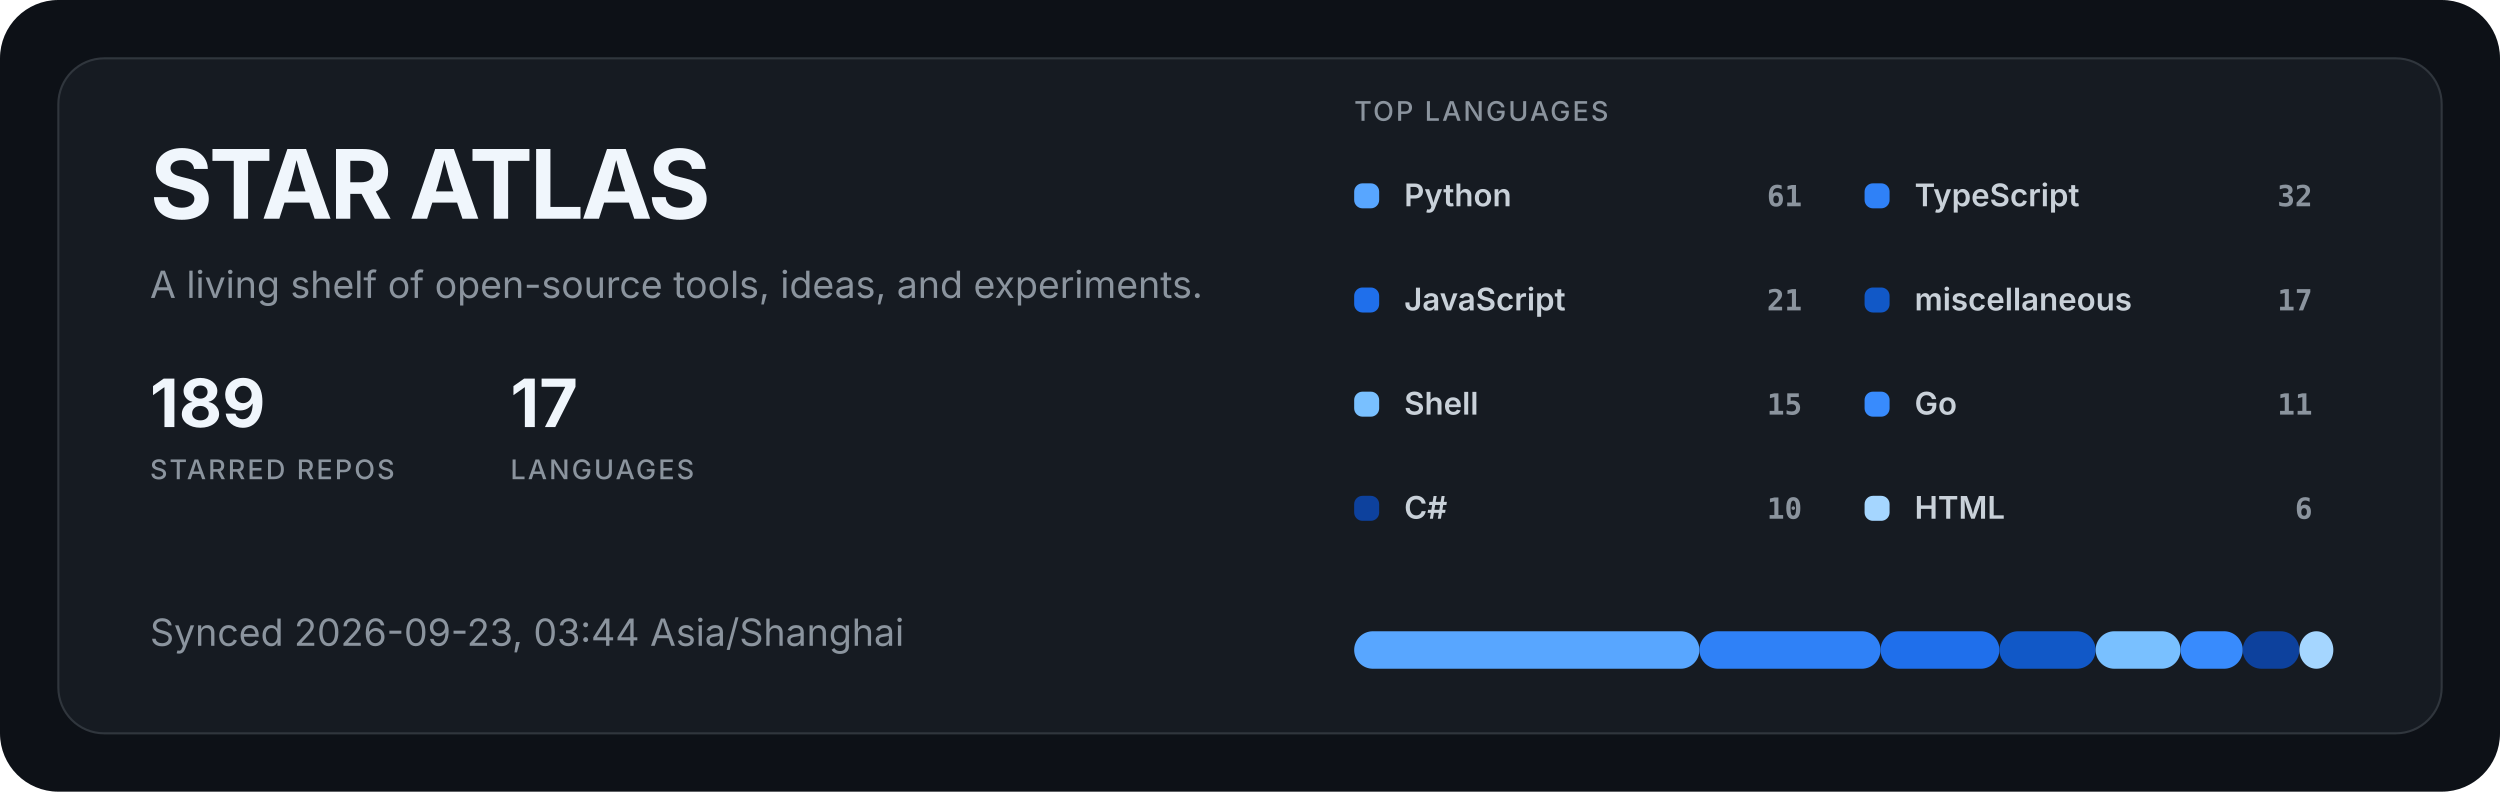
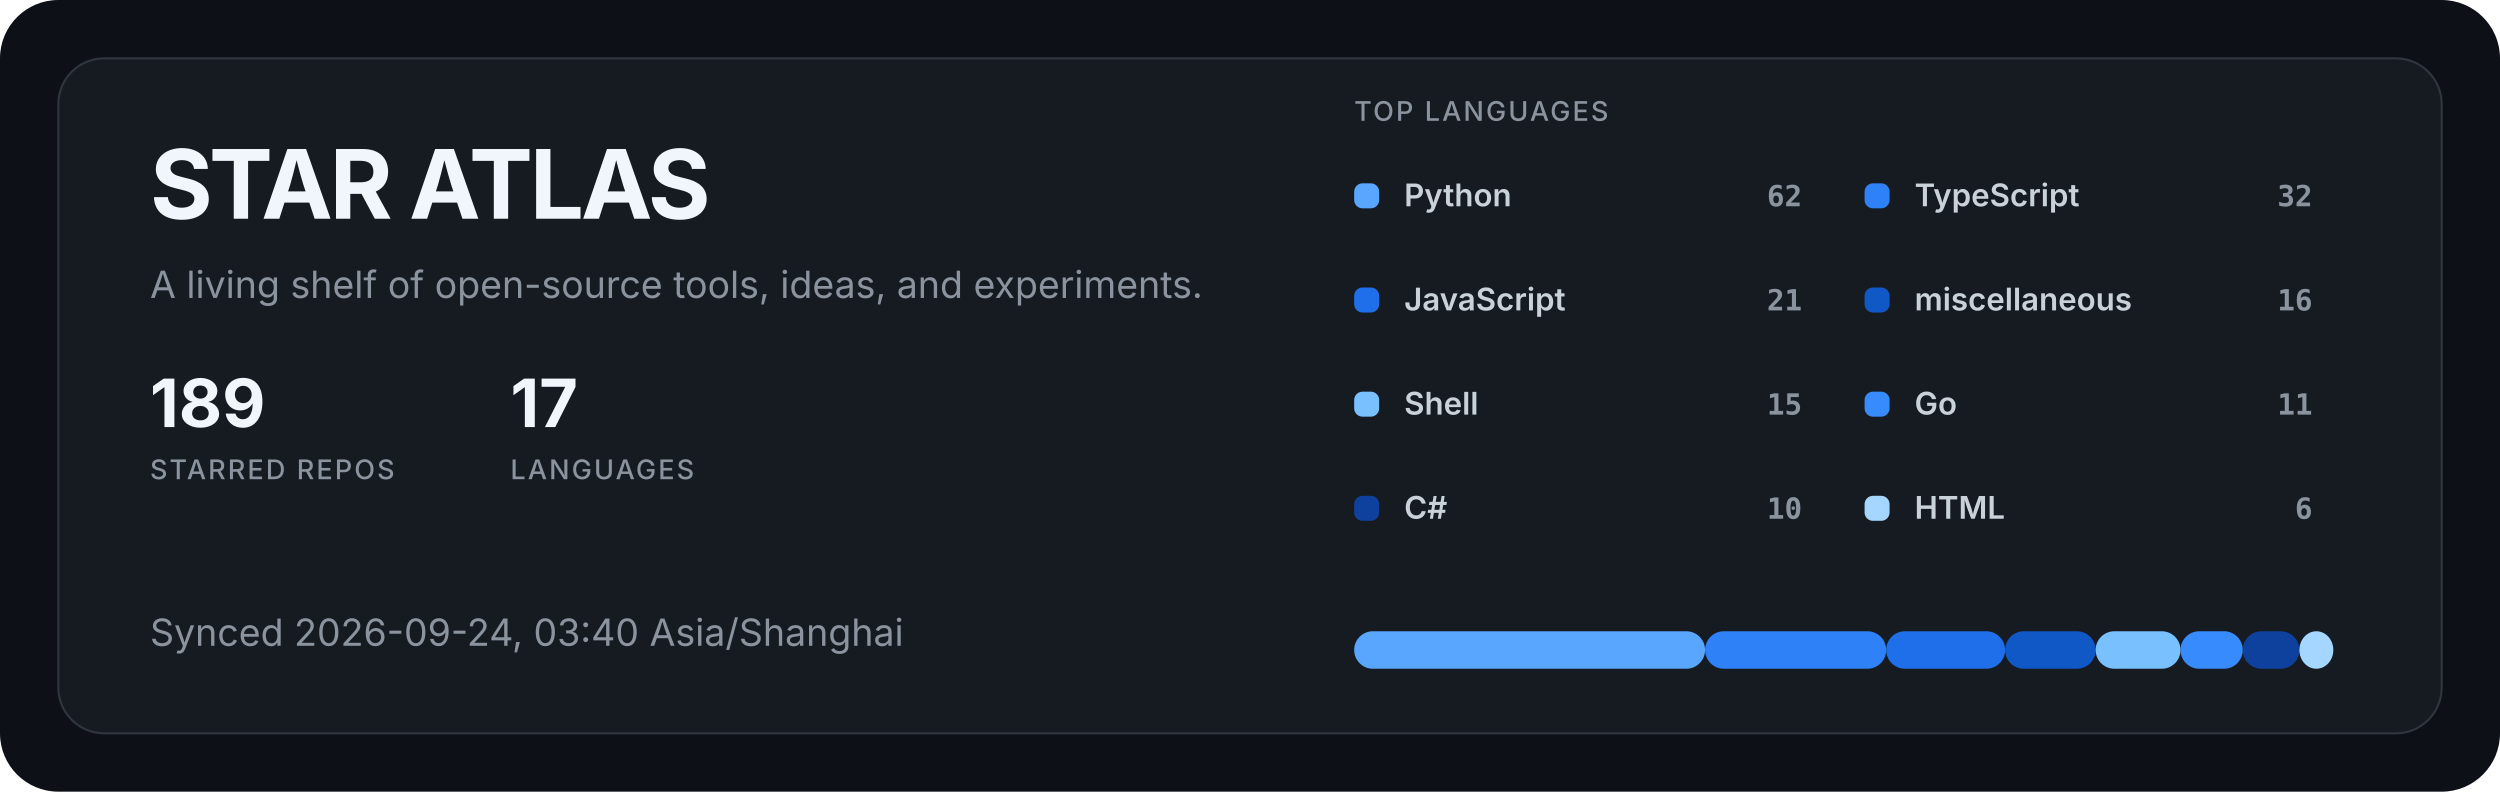
<svg xmlns="http://www.w3.org/2000/svg" width="1200" height="380" viewBox="0 0 1200 380" role="img" aria-labelledby="title description">
  <style>
  .title { fill: #f0f6fc; font: 700 46px -apple-system, BlinkMacSystemFont, "Segoe UI", sans-serif; letter-spacing: -1.5px; }
  .subtitle { fill: #8b949e; font: 400 18px -apple-system, BlinkMacSystemFont, "Segoe UI", sans-serif; }
  .metric { fill: #f0f6fc; font: 700 32px -apple-system, BlinkMacSystemFont, "Segoe UI", sans-serif; }
  .metric-label { fill: #8b949e; font: 500 13px -apple-system, BlinkMacSystemFont, "Segoe UI", sans-serif; letter-spacing: 1px; }
  .label { fill: #c9d1d9; font: 600 15px -apple-system, BlinkMacSystemFont, "Segoe UI", sans-serif; }
  .value { fill: #8b949e; font: 600 14px ui-monospace, SFMono-Regular, Consolas, monospace; }
</style>
  <rect width="1200" height="380" rx="28" fill="#0d1117" />
  <rect x="28" y="28" width="1144" height="324" rx="22" fill="#161b22" stroke="#30363d" />
  <text x="72" y="105" class="title">STAR ATLAS</text>
  <text x="72" y="143" class="subtitle">A living shelf of open-source tools, ideas, and experiments.</text>
  <g transform="translate(72 205)">
    <text class="metric">189</text>
    <text y="25" class="metric-label">STARRED REPOS</text>
  </g>
  <g transform="translate(245 205)">
    <text class="metric">17</text>
    <text y="25" class="metric-label">LANGUAGES</text>
  </g>
-   <text x="72" y="310" class="subtitle">Synced 2026-09-23, 03:44 Asia/Shanghai</text>
+   <text x="72" y="310" class="subtitle">Synced 2026-09-24, 03:40 Asia/Shanghai</text>
  <text x="650" y="58" class="metric-label">TOP LANGUAGES</text>
  <g transform="translate(650 88)">
    <rect width="12" height="12" rx="4" fill="#58a6ff" />
    <text x="24" y="11" class="label">Python</text>
-     <text x="215" y="11" text-anchor="end" class="value">61</text>
+     <text x="215" y="11" text-anchor="end" class="value">62</text>
  </g>
  <g transform="translate(895 88)">
    <rect width="12" height="12" rx="4" fill="#2f81f7" />
    <text x="24" y="11" class="label">TypeScript</text>
    <text x="215" y="11" text-anchor="end" class="value">32</text>
  </g>
  <g transform="translate(650 138)">
    <rect width="12" height="12" rx="4" fill="#1f6feb" />
    <text x="24" y="11" class="label">JavaScript</text>
    <text x="215" y="11" text-anchor="end" class="value">21</text>
  </g>
  <g transform="translate(895 138)">
    <rect width="12" height="12" rx="4" fill="#1158c7" />
    <text x="24" y="11" class="label">miscellaneous</text>
-     <text x="215" y="11" text-anchor="end" class="value">17</text>
+     <text x="215" y="11" text-anchor="end" class="value">16</text>
  </g>
  <g transform="translate(650 188)">
    <rect width="12" height="12" rx="4" fill="#79c0ff" />
    <text x="24" y="11" class="label">Shell</text>
    <text x="215" y="11" text-anchor="end" class="value">15</text>
  </g>
  <g transform="translate(895 188)">
    <rect width="12" height="12" rx="4" fill="#388bfd" />
    <text x="24" y="11" class="label">Go</text>
    <text x="215" y="11" text-anchor="end" class="value">11</text>
  </g>
  <g transform="translate(650 238)">
    <rect width="12" height="12" rx="4" fill="#0d419d" />
    <text x="24" y="11" class="label">C#</text>
    <text x="215" y="11" text-anchor="end" class="value">10</text>
  </g>
  <g transform="translate(895 238)">
    <rect width="12" height="12" rx="4" fill="#a5d6ff" />
    <text x="24" y="11" class="label">HTML</text>
    <text x="215" y="11" text-anchor="end" class="value">6</text>
  </g>
-   <rect x="650.00" y="303" width="165.72" height="18" rx="9" fill="#58a6ff" />
-   <rect x="815.72" y="303" width="86.94" height="18" rx="9" fill="#2f81f7" />
-   <rect x="902.66" y="303" width="57.05" height="18" rx="9" fill="#1f6feb" />
-   <rect x="959.71" y="303" width="46.18" height="18" rx="9" fill="#1158c7" />
+   <rect x="650.00" y="303" width="168.44" height="18" rx="9" fill="#58a6ff" />
+   <rect x="818.44" y="303" width="86.94" height="18" rx="9" fill="#2f81f7" />
+   <rect x="905.38" y="303" width="57.05" height="18" rx="9" fill="#1f6feb" />
+   <rect x="962.43" y="303" width="43.47" height="18" rx="9" fill="#1158c7" />
  <rect x="1005.90" y="303" width="40.75" height="18" rx="9" fill="#79c0ff" />
  <rect x="1046.65" y="303" width="29.88" height="18" rx="9" fill="#388bfd" />
  <rect x="1076.53" y="303" width="27.17" height="18" rx="9" fill="#0d419d" />
  <rect x="1103.70" y="303" width="16.30" height="18" rx="9" fill="#a5d6ff" />
</svg>
